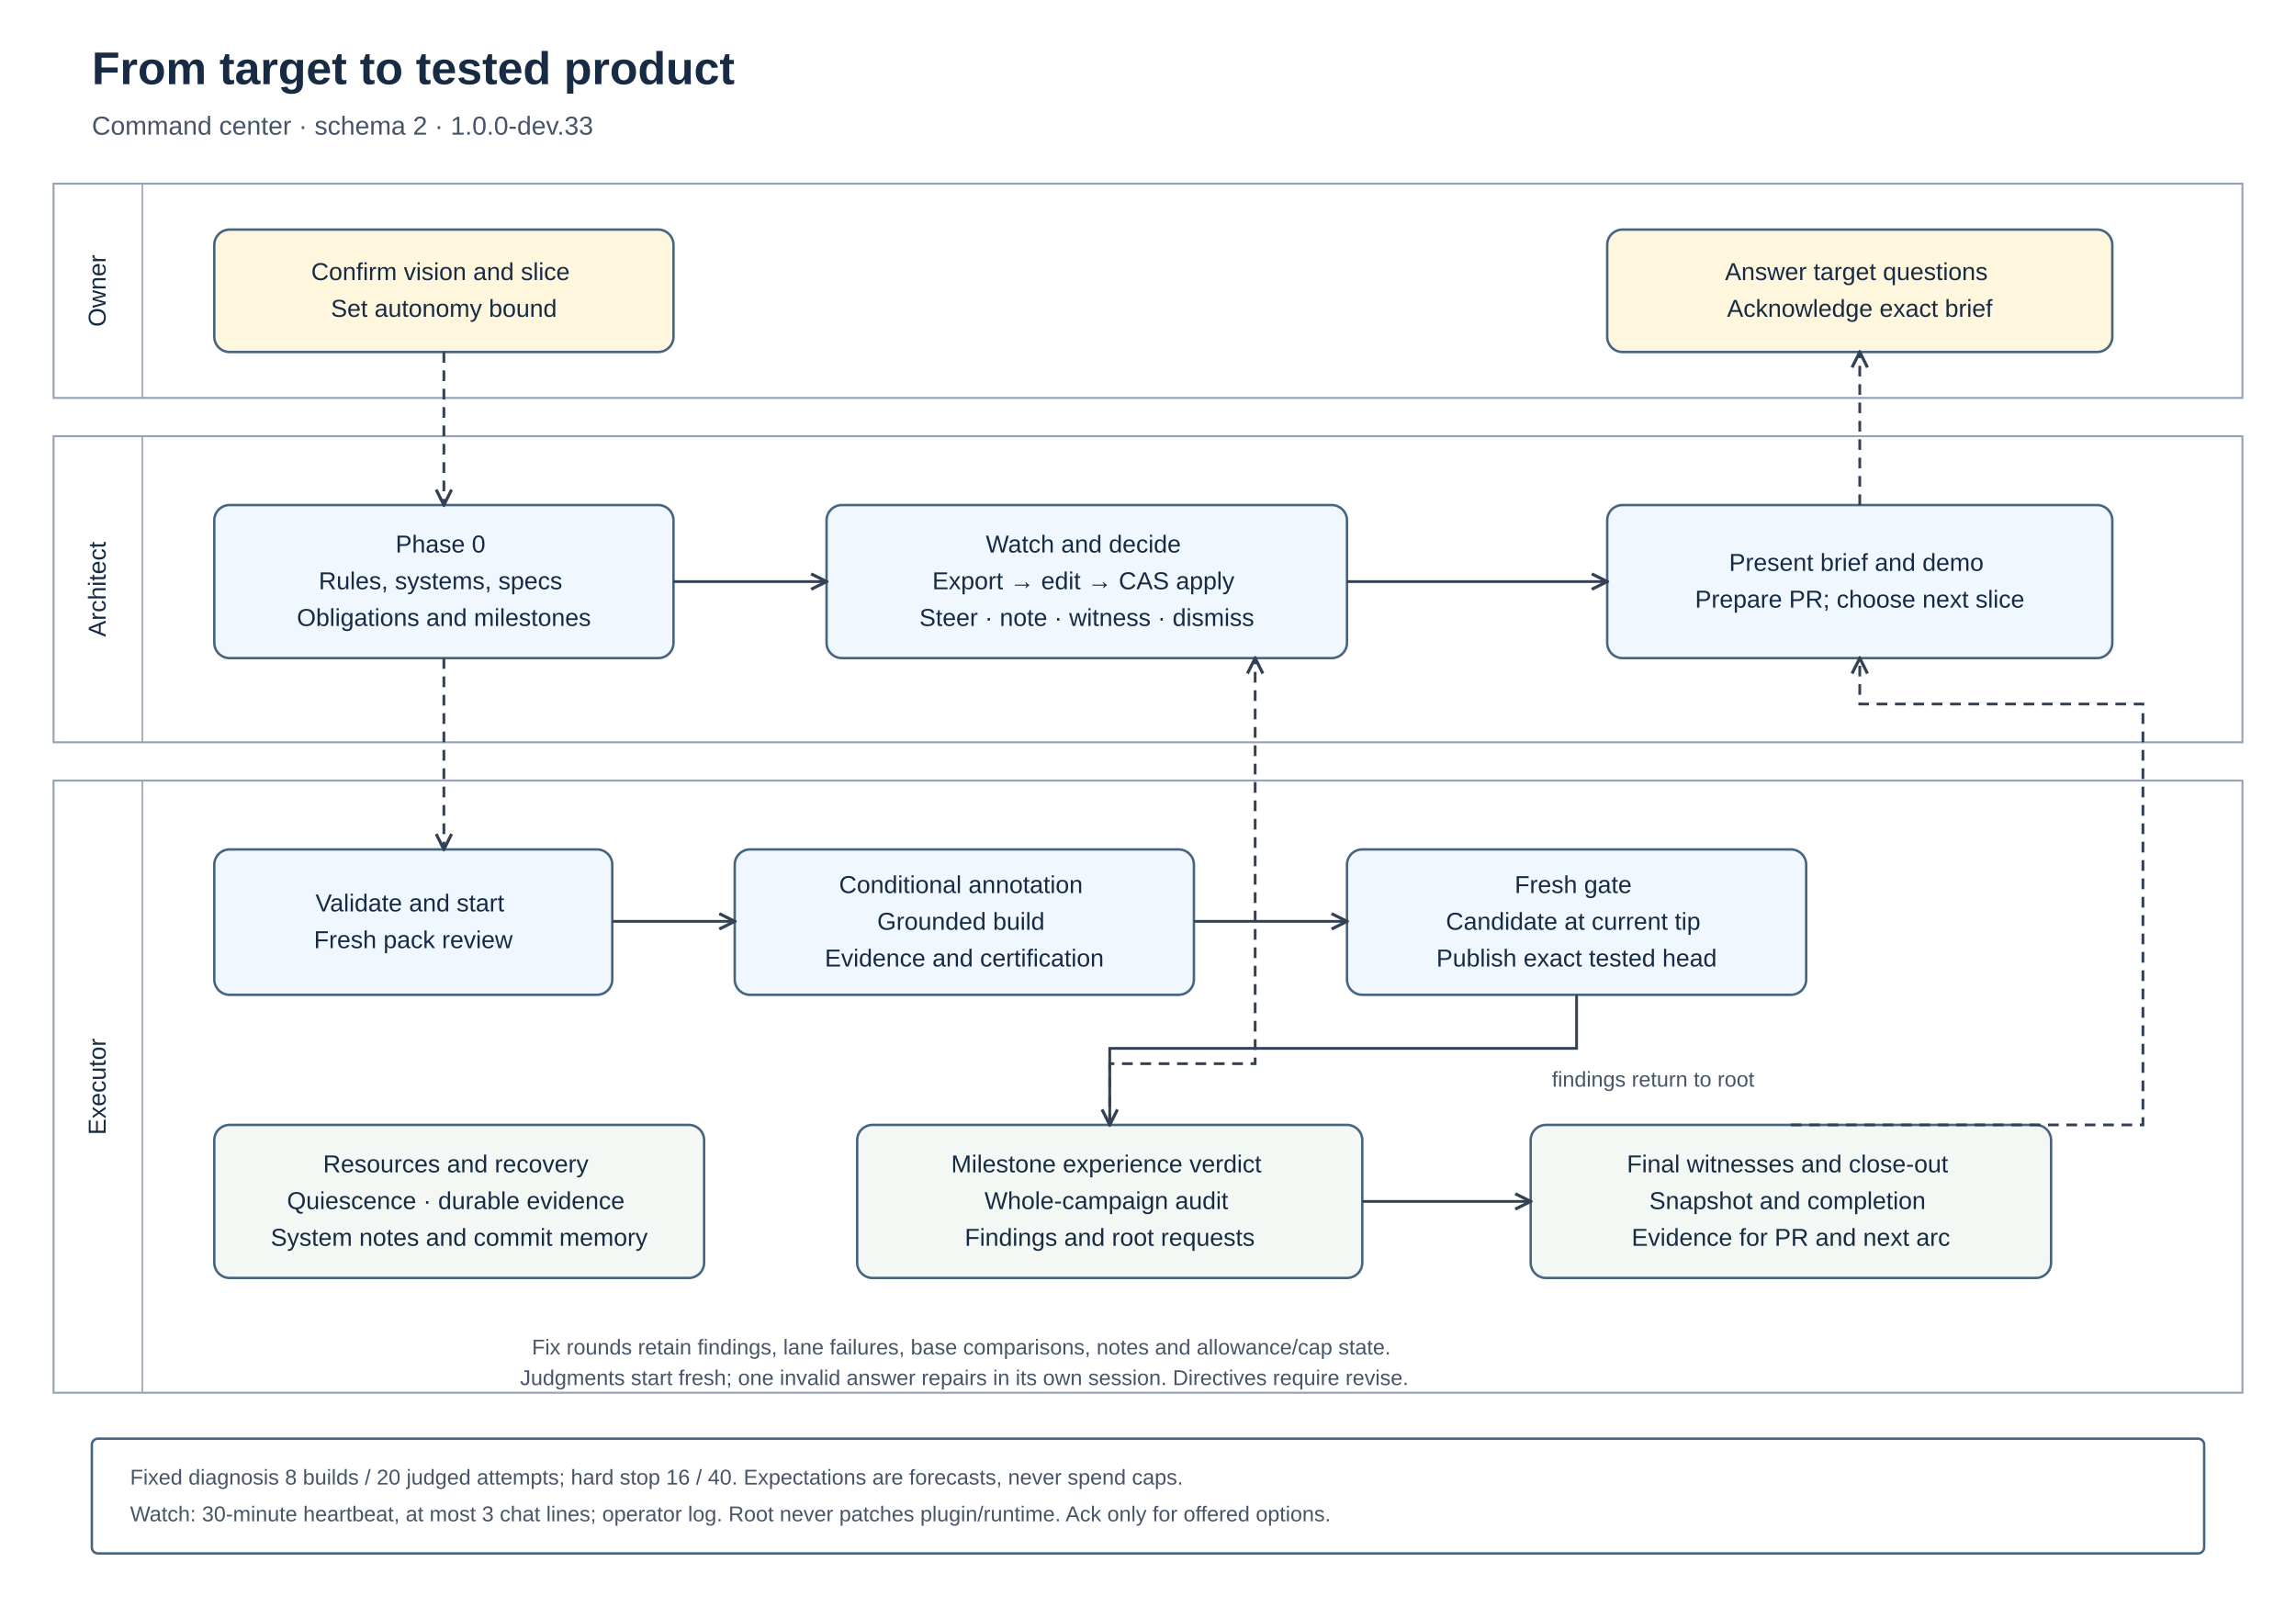
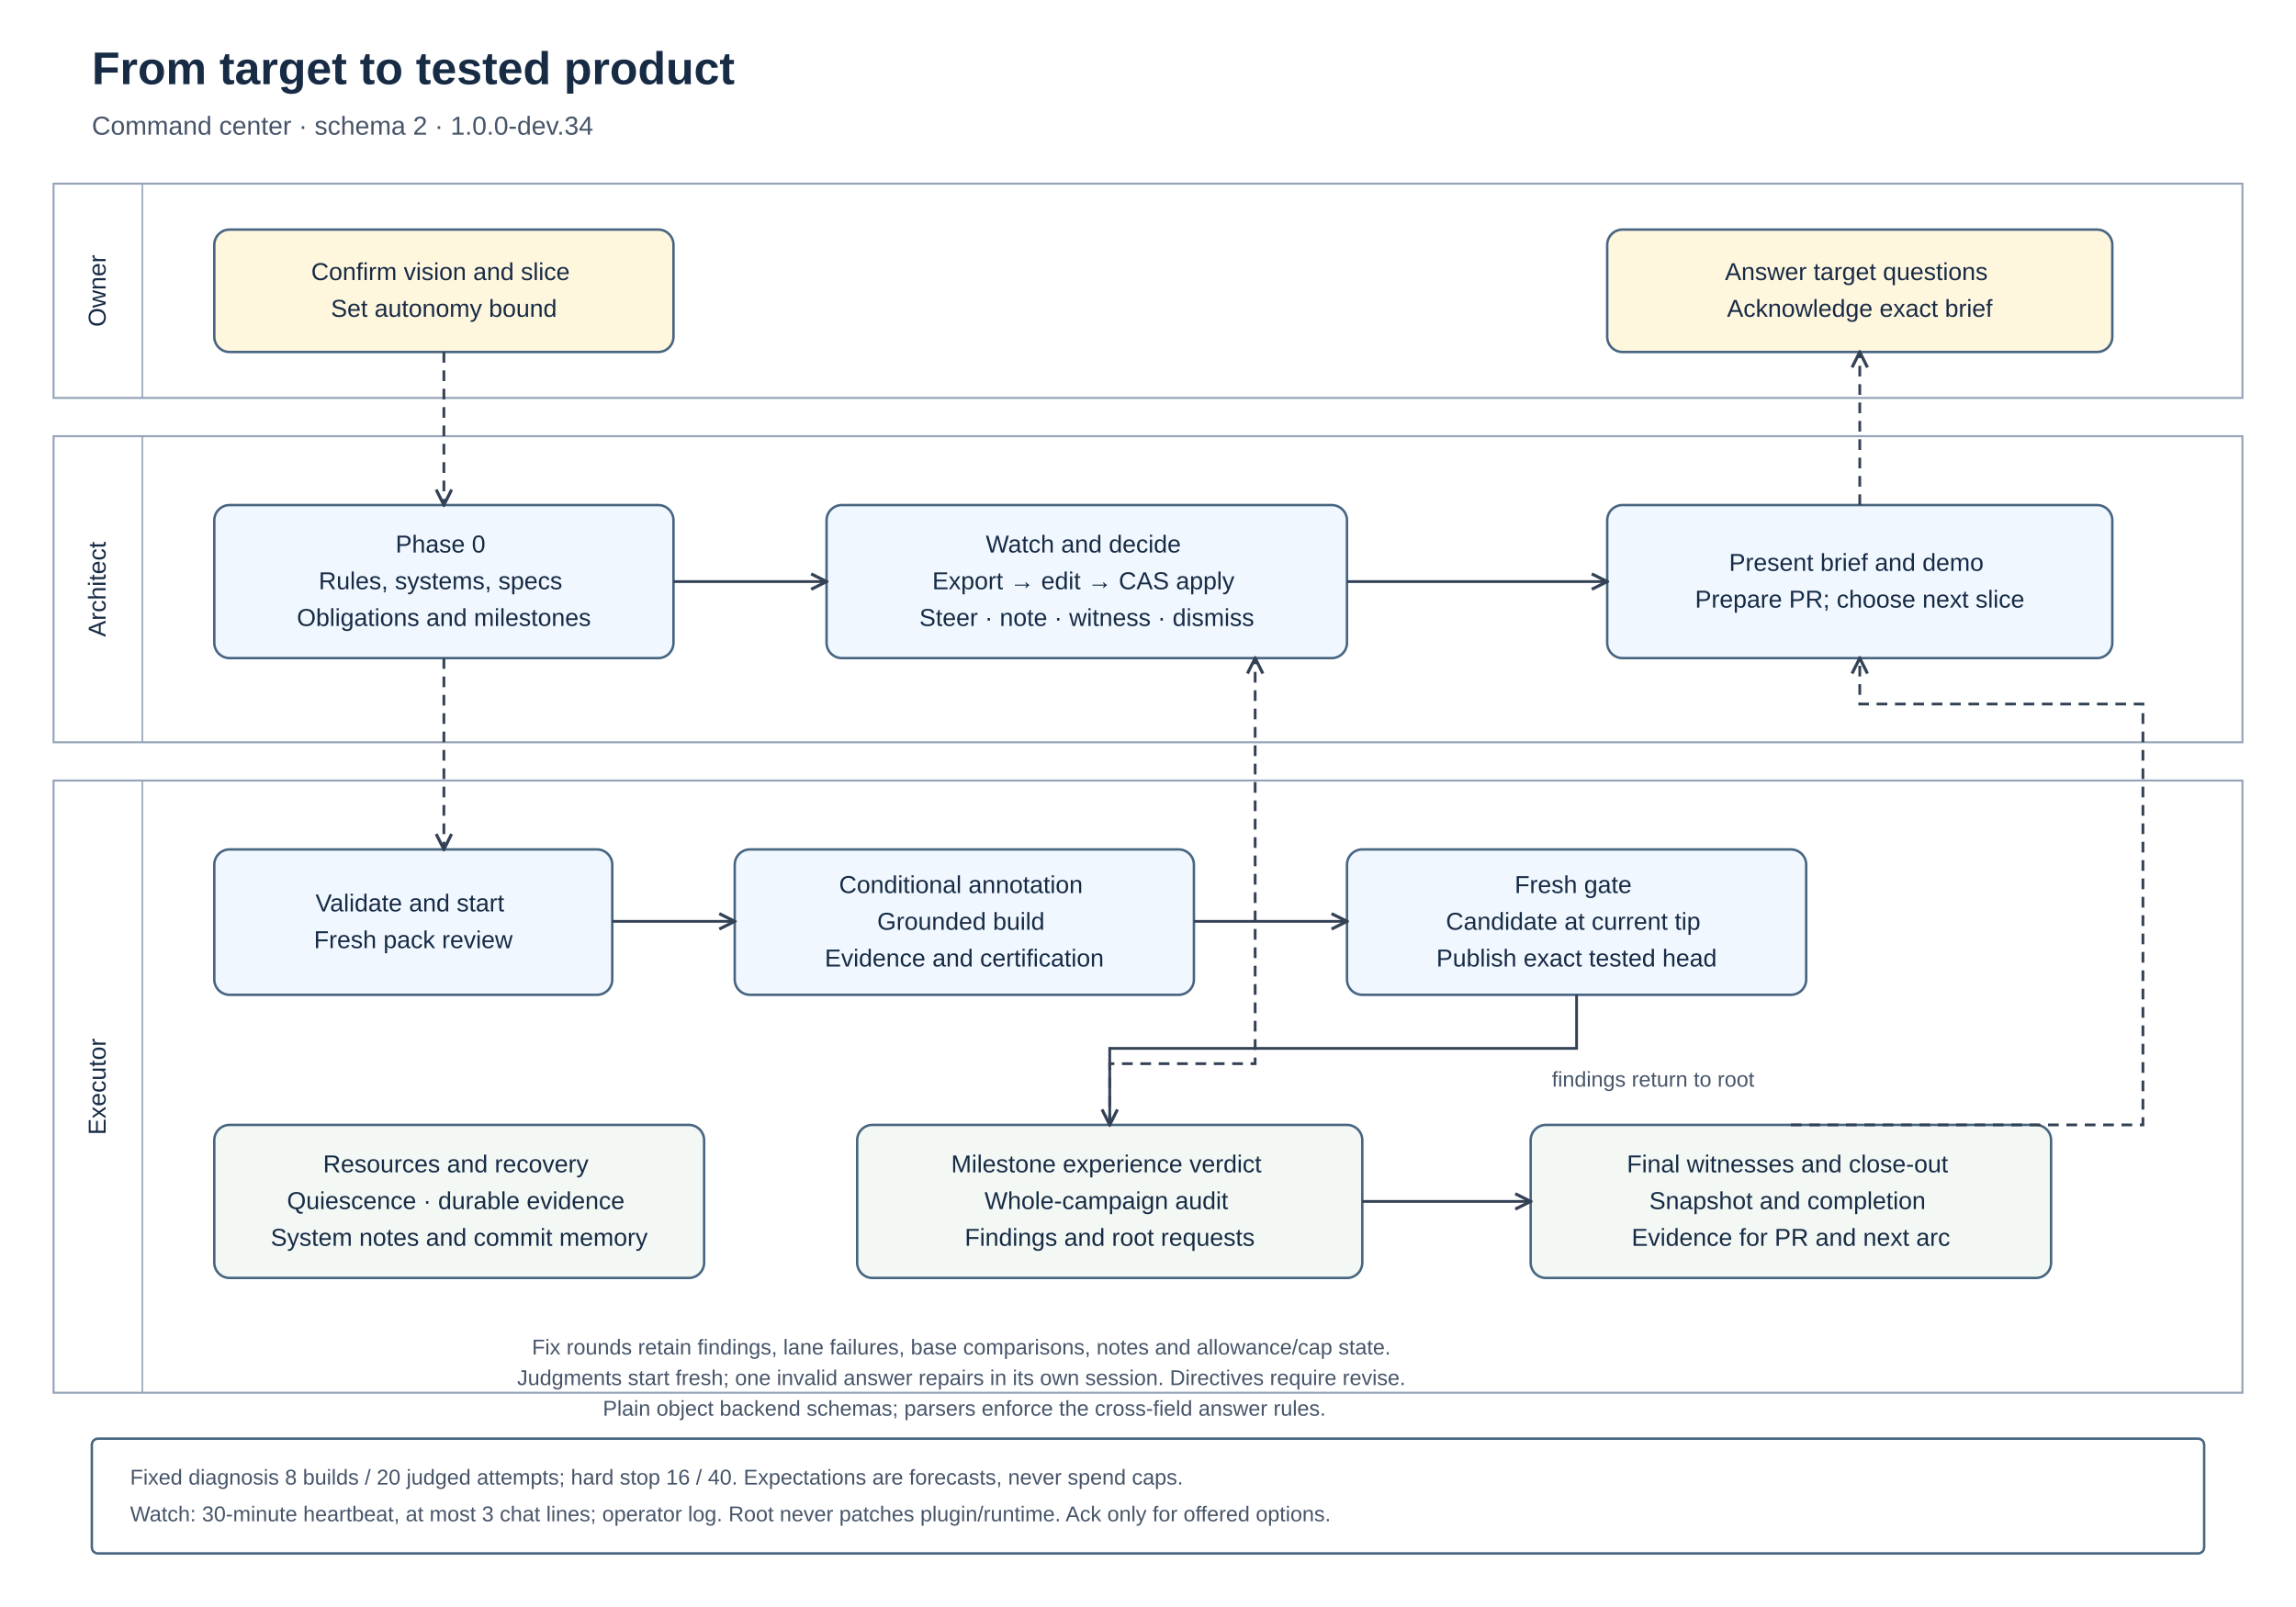
<svg xmlns="http://www.w3.org/2000/svg" width="1500" height="1050" viewBox="0 0 1500 1050" role="img" aria-labelledby="title desc">
  <defs>
    <marker id="arrow" viewBox="0 0 10 10" refX="9" refY="5" markerWidth="7" markerHeight="7" orient="auto-start-reverse">
      <path d="M 1 1 L 9 5 L 1 9" fill="none" stroke="#334155" stroke-width="1.6" />
    </marker>
  </defs>
  <style>text{font-family:Arial,Helvetica,sans-serif;fill:#172b45} .title{font-size:30px;font-weight:700}.sub{font-size:17px;fill:#475569}.label{font-size:16px}.small{font-size:14px;fill:#475569}.task{stroke:#476581;stroke-width:1.6}.edge{fill:none;stroke:#334155;stroke-width:1.8;marker-end:url(#arrow)}.msg{stroke-dasharray:7 5}.pool{fill:#fff;stroke:#94a3b8;stroke-width:1.3}</style>
  <rect width="1500" height="1050" fill="#fff" />
  <text x="60" y="55" class="title" text-anchor="start">
    <tspan x="60" dy="0">From target to tested product</tspan>
  </text>
  <text x="60" y="88" class="sub" text-anchor="start">
-     <tspan x="60" dy="0">Command center · schema 2 · 1.0.0-dev.33</tspan>
+     <tspan x="60" dy="0">Command center · schema 2 · 1.0.0-dev.34</tspan>
  </text>
  <rect x="35" y="120" width="1430" height="140" class="pool" />
  <path d="M93 120V260" stroke="#94a3b8" />
  <text transform="translate(69 190.0) rotate(-90)" text-anchor="middle" class="label">Owner</text>
  <rect x="35" y="285" width="1430" height="200" class="pool" />
  <path d="M93 285V485" stroke="#94a3b8" />
  <text transform="translate(69 385.0) rotate(-90)" text-anchor="middle" class="label">Architect</text>
  <rect x="35" y="510" width="1430" height="400" class="pool" />
  <path d="M93 510V910" stroke="#94a3b8" />
  <text transform="translate(69 710.0) rotate(-90)" text-anchor="middle" class="label">Executor</text>
  <rect x="140" y="150" width="300" height="80" rx="10" fill="#fff6de" class="task" />
  <text x="290.0" y="183.0" class="label" text-anchor="middle">
    <tspan x="290.0" dy="0">Confirm vision and slice</tspan>
    <tspan x="290.0" dy="24">Set autonomy bound</tspan>
  </text>
  <rect x="1050" y="150" width="330" height="80" rx="10" fill="#fff6de" class="task" />
  <text x="1215.0" y="183.0" class="label" text-anchor="middle">
    <tspan x="1215.0" dy="0">Answer target questions</tspan>
    <tspan x="1215.0" dy="24">Acknowledge exact brief</tspan>
  </text>
  <rect x="140" y="330" width="300" height="100" rx="10" fill="#f0f7ff" class="task" />
  <text x="290.0" y="361.0" class="label" text-anchor="middle">
    <tspan x="290.0" dy="0">Phase 0</tspan>
    <tspan x="290.0" dy="24">Rules, systems, specs</tspan>
    <tspan x="290.0" dy="24">Obligations and milestones</tspan>
  </text>
  <rect x="540" y="330" width="340" height="100" rx="10" fill="#f0f7ff" class="task" />
  <text x="710.0" y="361.0" class="label" text-anchor="middle">
    <tspan x="710.0" dy="0">Watch and decide</tspan>
    <tspan x="710.0" dy="24">Export → edit → CAS apply</tspan>
    <tspan x="710.0" dy="24">Steer · note · witness · dismiss</tspan>
  </text>
  <rect x="1050" y="330" width="330" height="100" rx="10" fill="#f0f7ff" class="task" />
  <text x="1215.0" y="373.0" class="label" text-anchor="middle">
    <tspan x="1215.0" dy="0">Present brief and demo</tspan>
    <tspan x="1215.0" dy="24">Prepare PR; choose next slice</tspan>
  </text>
  <polyline points="290,230 290,330" class="edge msg" />
  <polyline points="1215,330 1215,230" class="edge msg" />
  <polyline points="440,380 540,380" class="edge" />
  <polyline points="880,380 1050,380" class="edge" />
  <rect x="140" y="555" width="260" height="95" rx="10" fill="#f0f7ff" class="task" />
  <text x="270.0" y="595.5" class="label" text-anchor="middle">
    <tspan x="270.0" dy="0">Validate and start</tspan>
    <tspan x="270.0" dy="24">Fresh pack review</tspan>
  </text>
  <rect x="480" y="555" width="300" height="95" rx="10" fill="#f0f7ff" class="task" />
  <text x="630.0" y="583.5" class="label" text-anchor="middle">
    <tspan x="630.0" dy="0">Conditional annotation</tspan>
    <tspan x="630.0" dy="24">Grounded build</tspan>
    <tspan x="630.0" dy="24">Evidence and certification</tspan>
  </text>
  <rect x="880" y="555" width="300" height="95" rx="10" fill="#f0f7ff" class="task" />
  <text x="1030.0" y="583.5" class="label" text-anchor="middle">
    <tspan x="1030.0" dy="0">Fresh gate</tspan>
    <tspan x="1030.0" dy="24">Candidate at current tip</tspan>
    <tspan x="1030.0" dy="24">Publish exact tested head</tspan>
  </text>
  <polyline points="290,430 290,555" class="edge msg" />
  <polyline points="400,602 480,602" class="edge" />
  <polyline points="780,602 880,602" class="edge" />
  <rect x="140" y="735" width="320" height="100" rx="10" fill="#f3f8f4" class="task" />
  <text x="300.0" y="766.0" class="label" text-anchor="middle">
    <tspan x="300.0" dy="0">Resources and recovery</tspan>
    <tspan x="300.0" dy="24">Quiescence · durable evidence</tspan>
    <tspan x="300.0" dy="24">System notes and commit memory</tspan>
  </text>
  <rect x="560" y="735" width="330" height="100" rx="10" fill="#f3f8f4" class="task" />
  <text x="725.0" y="766.0" class="label" text-anchor="middle">
    <tspan x="725.0" dy="0">Milestone experience verdict</tspan>
    <tspan x="725.0" dy="24">Whole-campaign audit</tspan>
    <tspan x="725.0" dy="24">Findings and root requests</tspan>
  </text>
  <rect x="1000" y="735" width="340" height="100" rx="10" fill="#f3f8f4" class="task" />
  <text x="1170.0" y="766.0" class="label" text-anchor="middle">
    <tspan x="1170.0" dy="0">Final witnesses and close-out</tspan>
    <tspan x="1170.0" dy="24">Snapshot and completion</tspan>
    <tspan x="1170.0" dy="24">Evidence for PR and next arc</tspan>
  </text>
  <polyline points="1030,650 1030,685 725,685 725,735" class="edge" />
  <polyline points="890,785 1000,785" class="edge" />
  <polyline points="1170,735 1400,735 1400,460 1215,460 1215,430" class="edge msg" />
  <polyline points="725,735 725,695 820,695 820,430" class="edge msg" />
  <text x="1080" y="710" class="small" text-anchor="middle">
    <tspan x="1080" dy="0">findings return to root</tspan>
  </text>
  <text x="630" y="885" class="small" text-anchor="middle">
    <tspan x="630" dy="0">Fix rounds retain findings, lane failures, base comparisons, notes and allowance/cap state.</tspan>
    <tspan x="630" dy="20">Judgments start fresh; one invalid answer repairs in its own session. Directives require revise.</tspan>
+     <tspan x="630" dy="20">Plain object backend schemas; parsers enforce the cross-field answer rules.</tspan>
  </text>
  <rect x="60" y="940" width="1380" height="75" rx="4" fill="#fff" class="task" />
  <text x="85" y="970" class="small" text-anchor="start">
    <tspan x="85" dy="0">Fixed diagnosis 8 builds / 20 judged attempts; hard stop 16 / 40. Expectations are forecasts, never spend caps.</tspan>
    <tspan x="85" dy="24">Watch: 30-minute heartbeat, at most 3 chat lines; operator log. Root never patches plugin/runtime. Ack only for offered options.</tspan>
  </text>
</svg>
